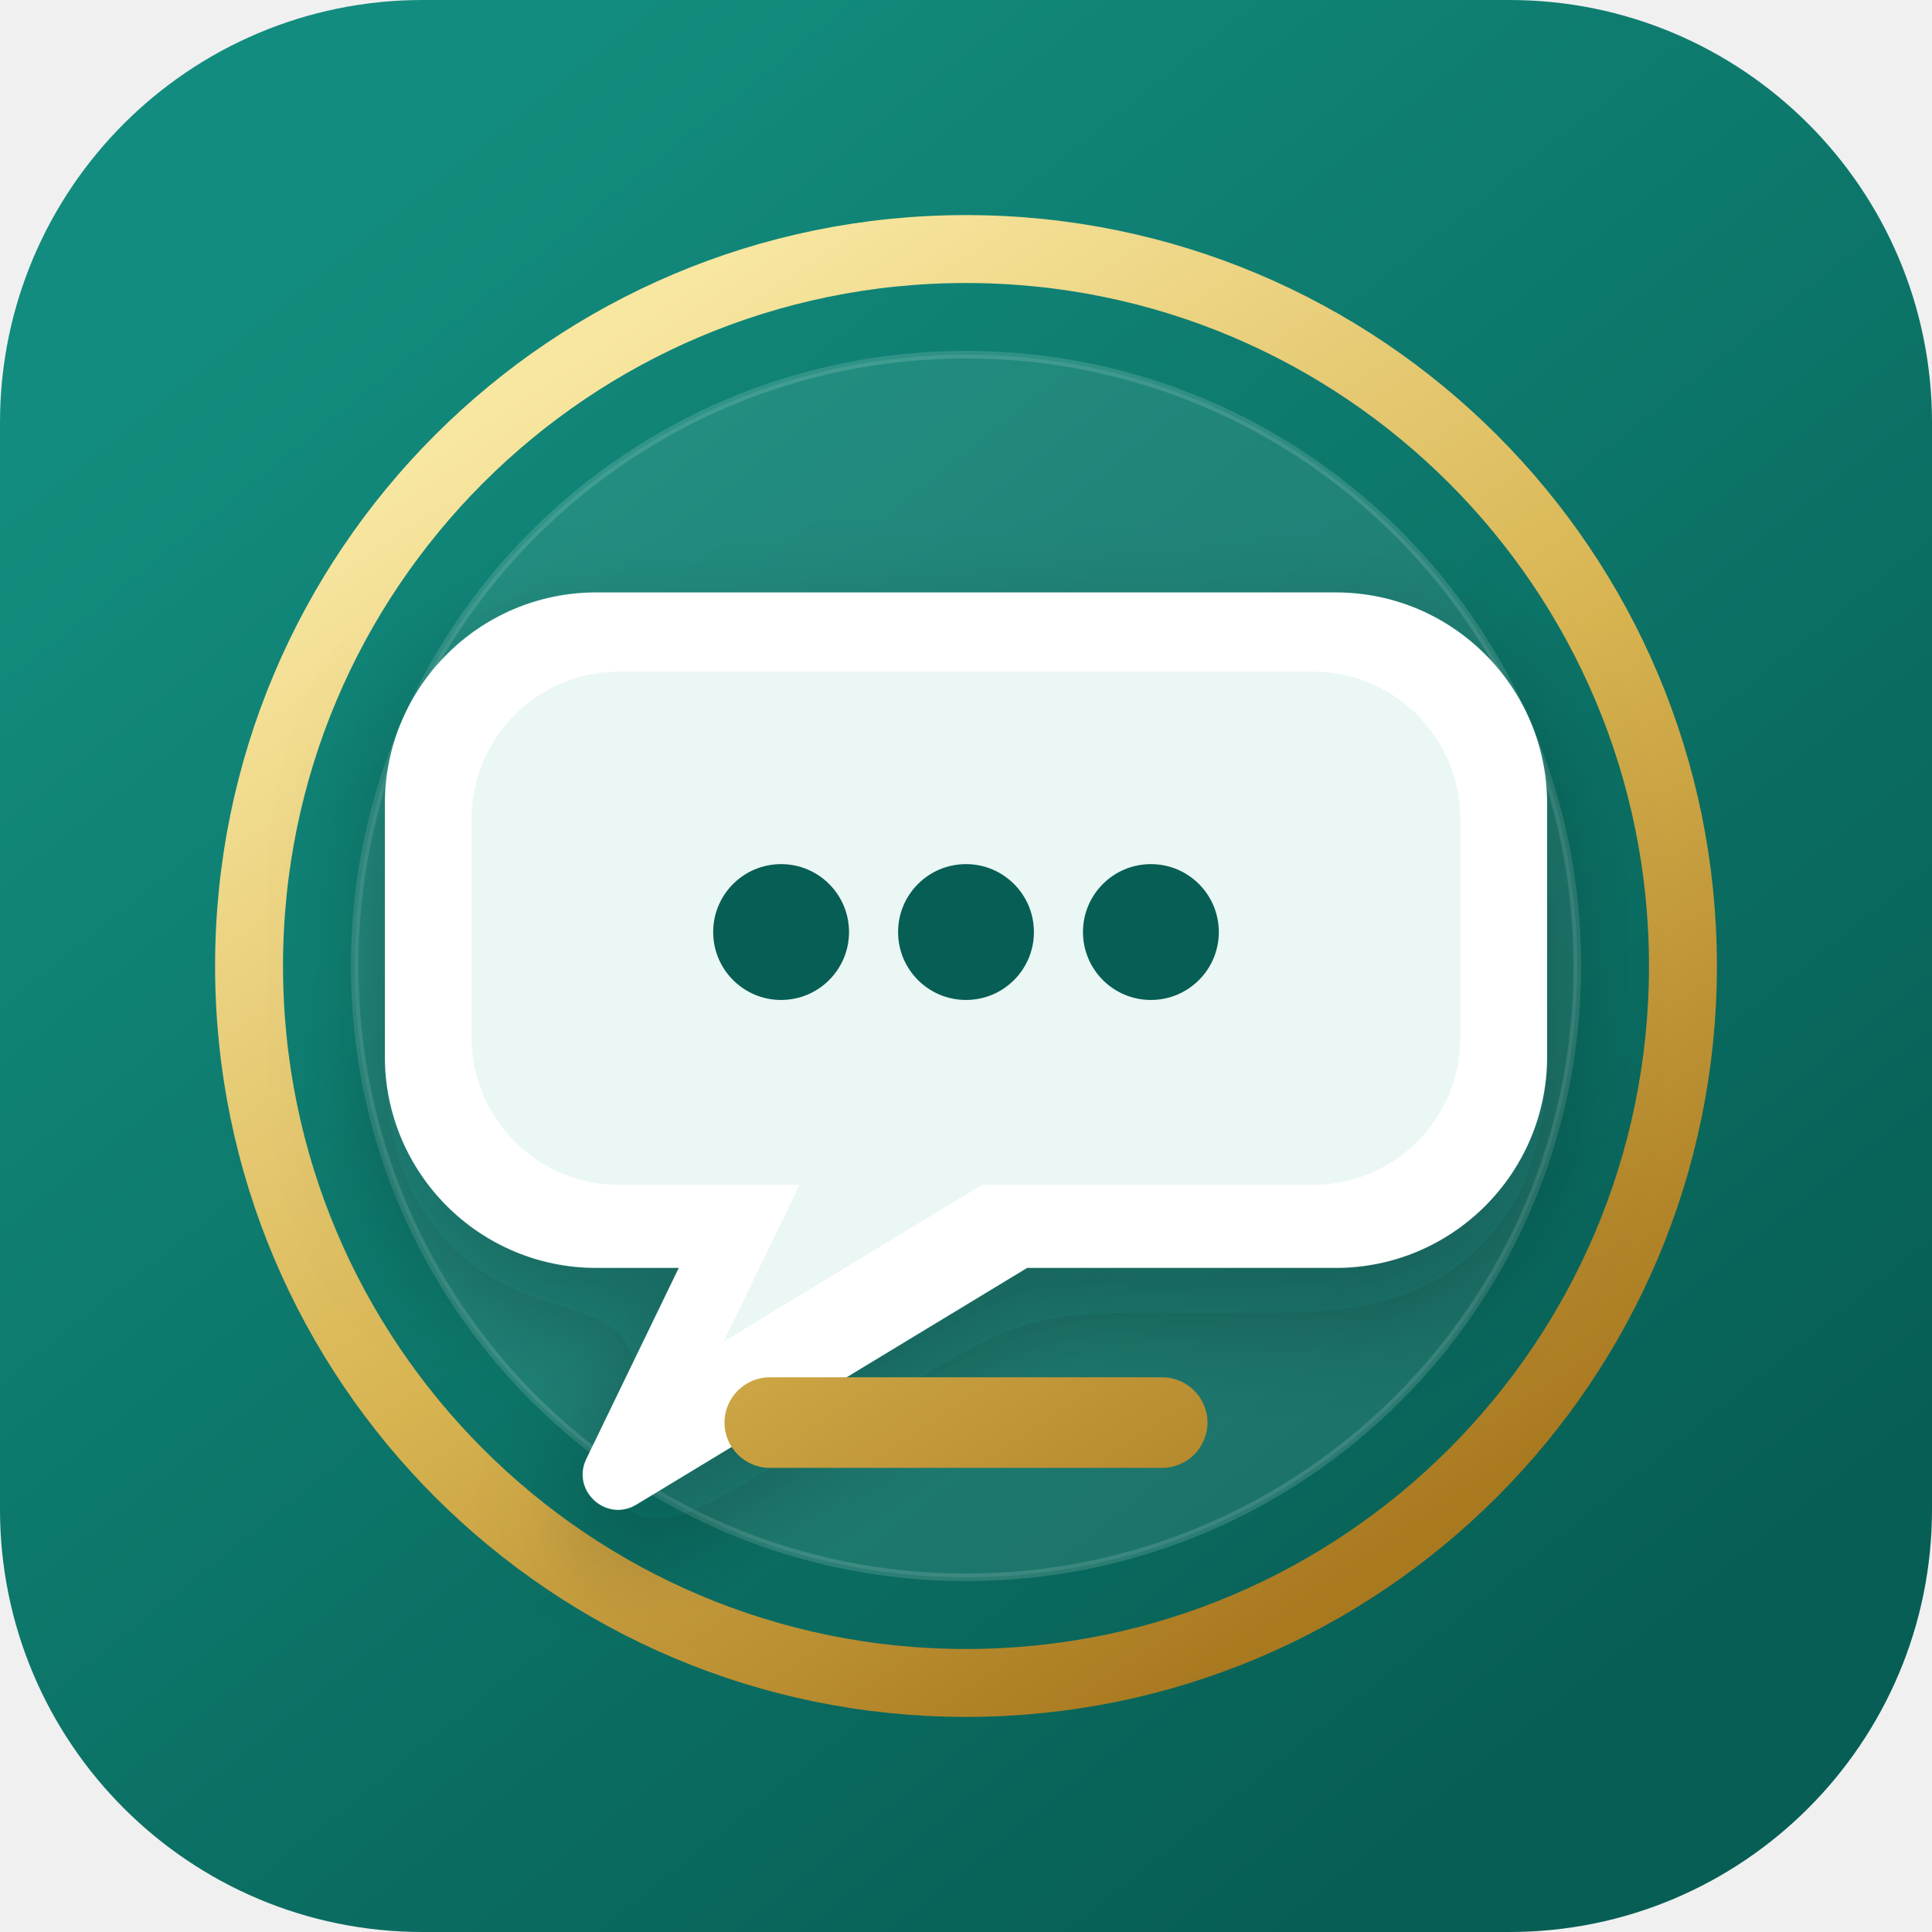
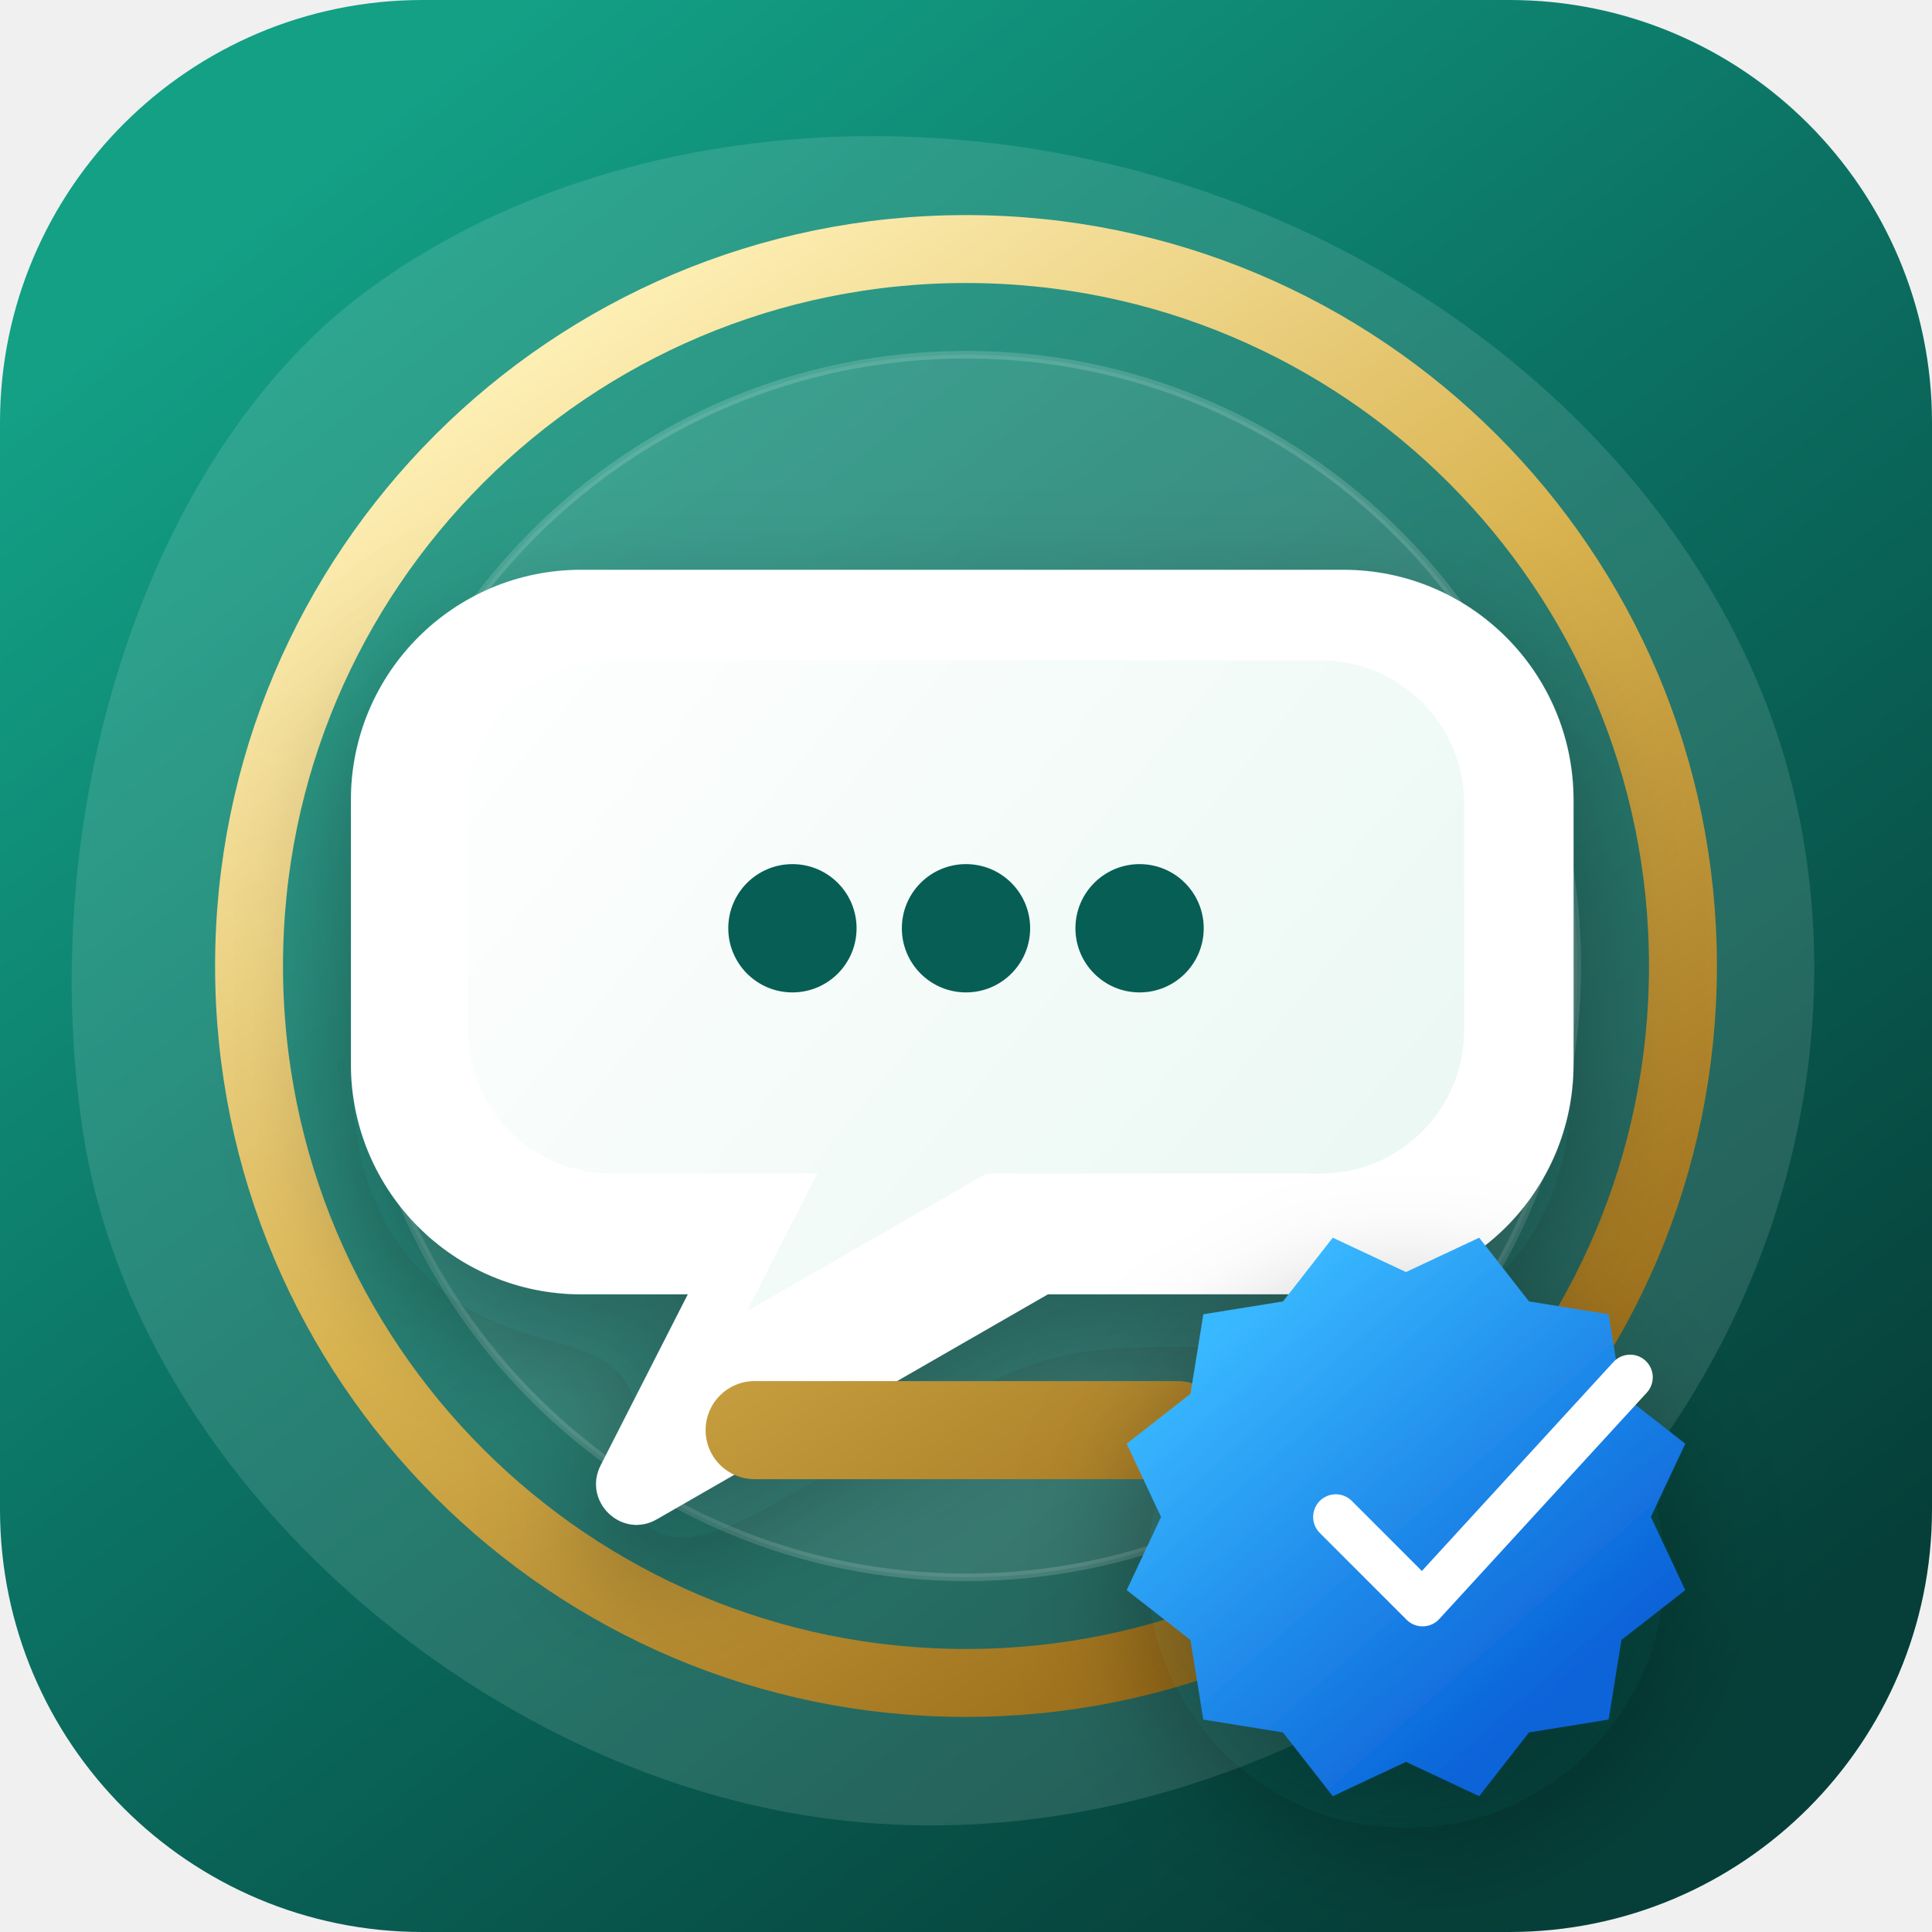
<svg xmlns="http://www.w3.org/2000/svg" viewBox="0 0 512 512" role="img" aria-label="Oracle Messenger">
  <defs>
-     <linearGradient id="bg" x1="96" y1="56" x2="416" y2="456" gradientUnits="userSpaceOnUse">
-       <stop offset="0" stop-color="#128C7E" />
-       <stop offset="1" stop-color="#075E54" />
+     <linearGradient id="bg" x1="88" y1="42" x2="424" y2="470" gradientUnits="userSpaceOnUse">
+       <stop offset="0" stop-color="#13A085" />
+       <stop offset="0.48" stop-color="#0B6F61" />
+       <stop offset="1" stop-color="#063F39" />
    </linearGradient>
-     <linearGradient id="gold" x1="150" y1="96" x2="362" y2="416" gradientUnits="userSpaceOnUse">
-       <stop offset="0" stop-color="#F8E7A1" />
-       <stop offset="0.54" stop-color="#D8B451" />
-       <stop offset="1" stop-color="#A97920" />
+     <linearGradient id="gold" x1="139" y1="86" x2="373" y2="426" gradientUnits="userSpaceOnUse">
+       <stop offset="0" stop-color="#FFF1B8" />
+       <stop offset="0.48" stop-color="#D9B34F" />
+       <stop offset="1" stop-color="#966815" />
    </linearGradient>
-     <filter id="shadow" x="-20%" y="-20%" width="140%" height="150%" color-interpolation-filters="sRGB">
-       <feDropShadow dx="0" dy="12" stdDeviation="14" flood-color="#062A27" flood-opacity="0.26" />
+     <linearGradient id="bubble" x1="134" y1="151" x2="385" y2="360" gradientUnits="userSpaceOnUse">
+       <stop offset="0" stop-color="#FFFFFF" />
+       <stop offset="1" stop-color="#E8F7F2" />
+     </linearGradient>
+     <linearGradient id="badge" x1="346" y1="332" x2="433" y2="431" gradientUnits="userSpaceOnUse">
+       <stop offset="0" stop-color="#39B8FF" />
+       <stop offset="1" stop-color="#0A63D8" />
+     </linearGradient>
+     <filter id="shadow" x="-24%" y="-24%" width="148%" height="156%" color-interpolation-filters="sRGB">
+       <feDropShadow dx="0" dy="14" stdDeviation="16" flood-color="#041E1B" flood-opacity="0.32" />
    </filter>
  </defs>
  <rect width="512" height="512" rx="112" fill="url(#bg)" />
+   <path fill="#FFFFFF" fill-opacity="0.12" d="M96 78c57-43 143-54 221-28 76 25 136 83 156 151 20 69 1 147-51 204-54 59-141 93-224 73-84-20-163-93-176-178C9 215 39 121 96 78Z" />
  <circle cx="256" cy="256" r="190" fill="none" stroke="url(#gold)" stroke-width="18" />
-   <circle cx="256" cy="256" r="162" fill="#FFFFFF" fill-opacity="0.08" stroke="#FFFFFF" stroke-opacity="0.14" stroke-width="2" />
-   <path filter="url(#shadow)" fill="#FFFFFF" d="M158 157h196c30.9 0 56 25.1 56 56v67c0 30.9-25.1 56-56 56h-81.8l-103.5 62.7c-8 4.9-17.4-3.7-13.3-12.1l24.5-50.6H158c-30.9 0-56-25.1-56-56v-67c0-30.9 25.1-56 56-56Z" />
-   <path fill="#EAF7F4" d="M164 178h184c21.5 0 39 17.5 39 39v58c0 21.5-17.5 39-39 39h-87.8l-68.4 41.5 20.1-41.5H164c-21.5 0-39-17.5-39-39v-58c0-21.5 17.5-39 39-39Z" />
-   <circle cx="207" cy="247" r="18" fill="#075E54" />
-   <circle cx="256" cy="247" r="18" fill="#075E54" />
-   <circle cx="305" cy="247" r="18" fill="#075E54" />
-   <path fill="url(#gold)" d="M204 365h104c6.6 0 12 5.4 12 12s-5.4 12-12 12H204c-6.6 0-12-5.4-12-12s5.4-12 12-12Z" />
+   <circle cx="256" cy="256" r="162" fill="#FFFFFF" fill-opacity="0.08" stroke="#FFFFFF" stroke-opacity="0.16" stroke-width="2" />
+   <path filter="url(#shadow)" fill="#FFFFFF" d="M154 151h202c33.7 0 61 27.3 61 61v70c0 33.7-27.3 61-61 61h-78.3l-103.6 59.6c-9.3 5.4-19.8-4.7-14.9-14.3l23.1-45.3H154c-33.7 0-61-27.3-61-61v-70c0-33.7 27.3-61 61-61Z" />
+   <path fill="url(#bubble)" d="M162 175h188c21 0 38 17 38 38v60c0 21-17 38-38 38h-88.6l-63.5 36.5 18.7-36.5H162c-21 0-38-17-38-38v-60c0-21 17-38 38-38Z" />
+   <circle cx="210" cy="246" r="17" fill="#075E54" />
+   <circle cx="256" cy="246" r="17" fill="#075E54" />
+   <circle cx="302" cy="246" r="17" fill="#075E54" />
+   <path fill="url(#gold)" d="M200 366h112c7.2 0 13 5.8 13 13s-5.8 13-13 13H200c-7.2 0-13-5.8-13-13s5.8-13 13-13Z" />
+   <path filter="url(#shadow)" fill="url(#badge)" d="M392 328l13.2 16.9 21.1 3.4 3.4 21.1 16.9 13.2-9.1 19.4 9.1 19.4-16.9 13.2-3.4 21.1-21.1 3.4L392 476l-19.4-9.1-19.4 9.1-13.2-16.9-21.1-3.4-3.4-21.1-16.9-13.2 9.1-19.4-9.1-19.4 16.9-13.2 3.4-21.1 21.1-3.4L353.2 328l19.4 9.1L392 328Z" />
+   <path fill="none" stroke="#FFFFFF" stroke-width="12" stroke-linecap="round" stroke-linejoin="round" d="M354 402l23 23 55-60" />
</svg>
